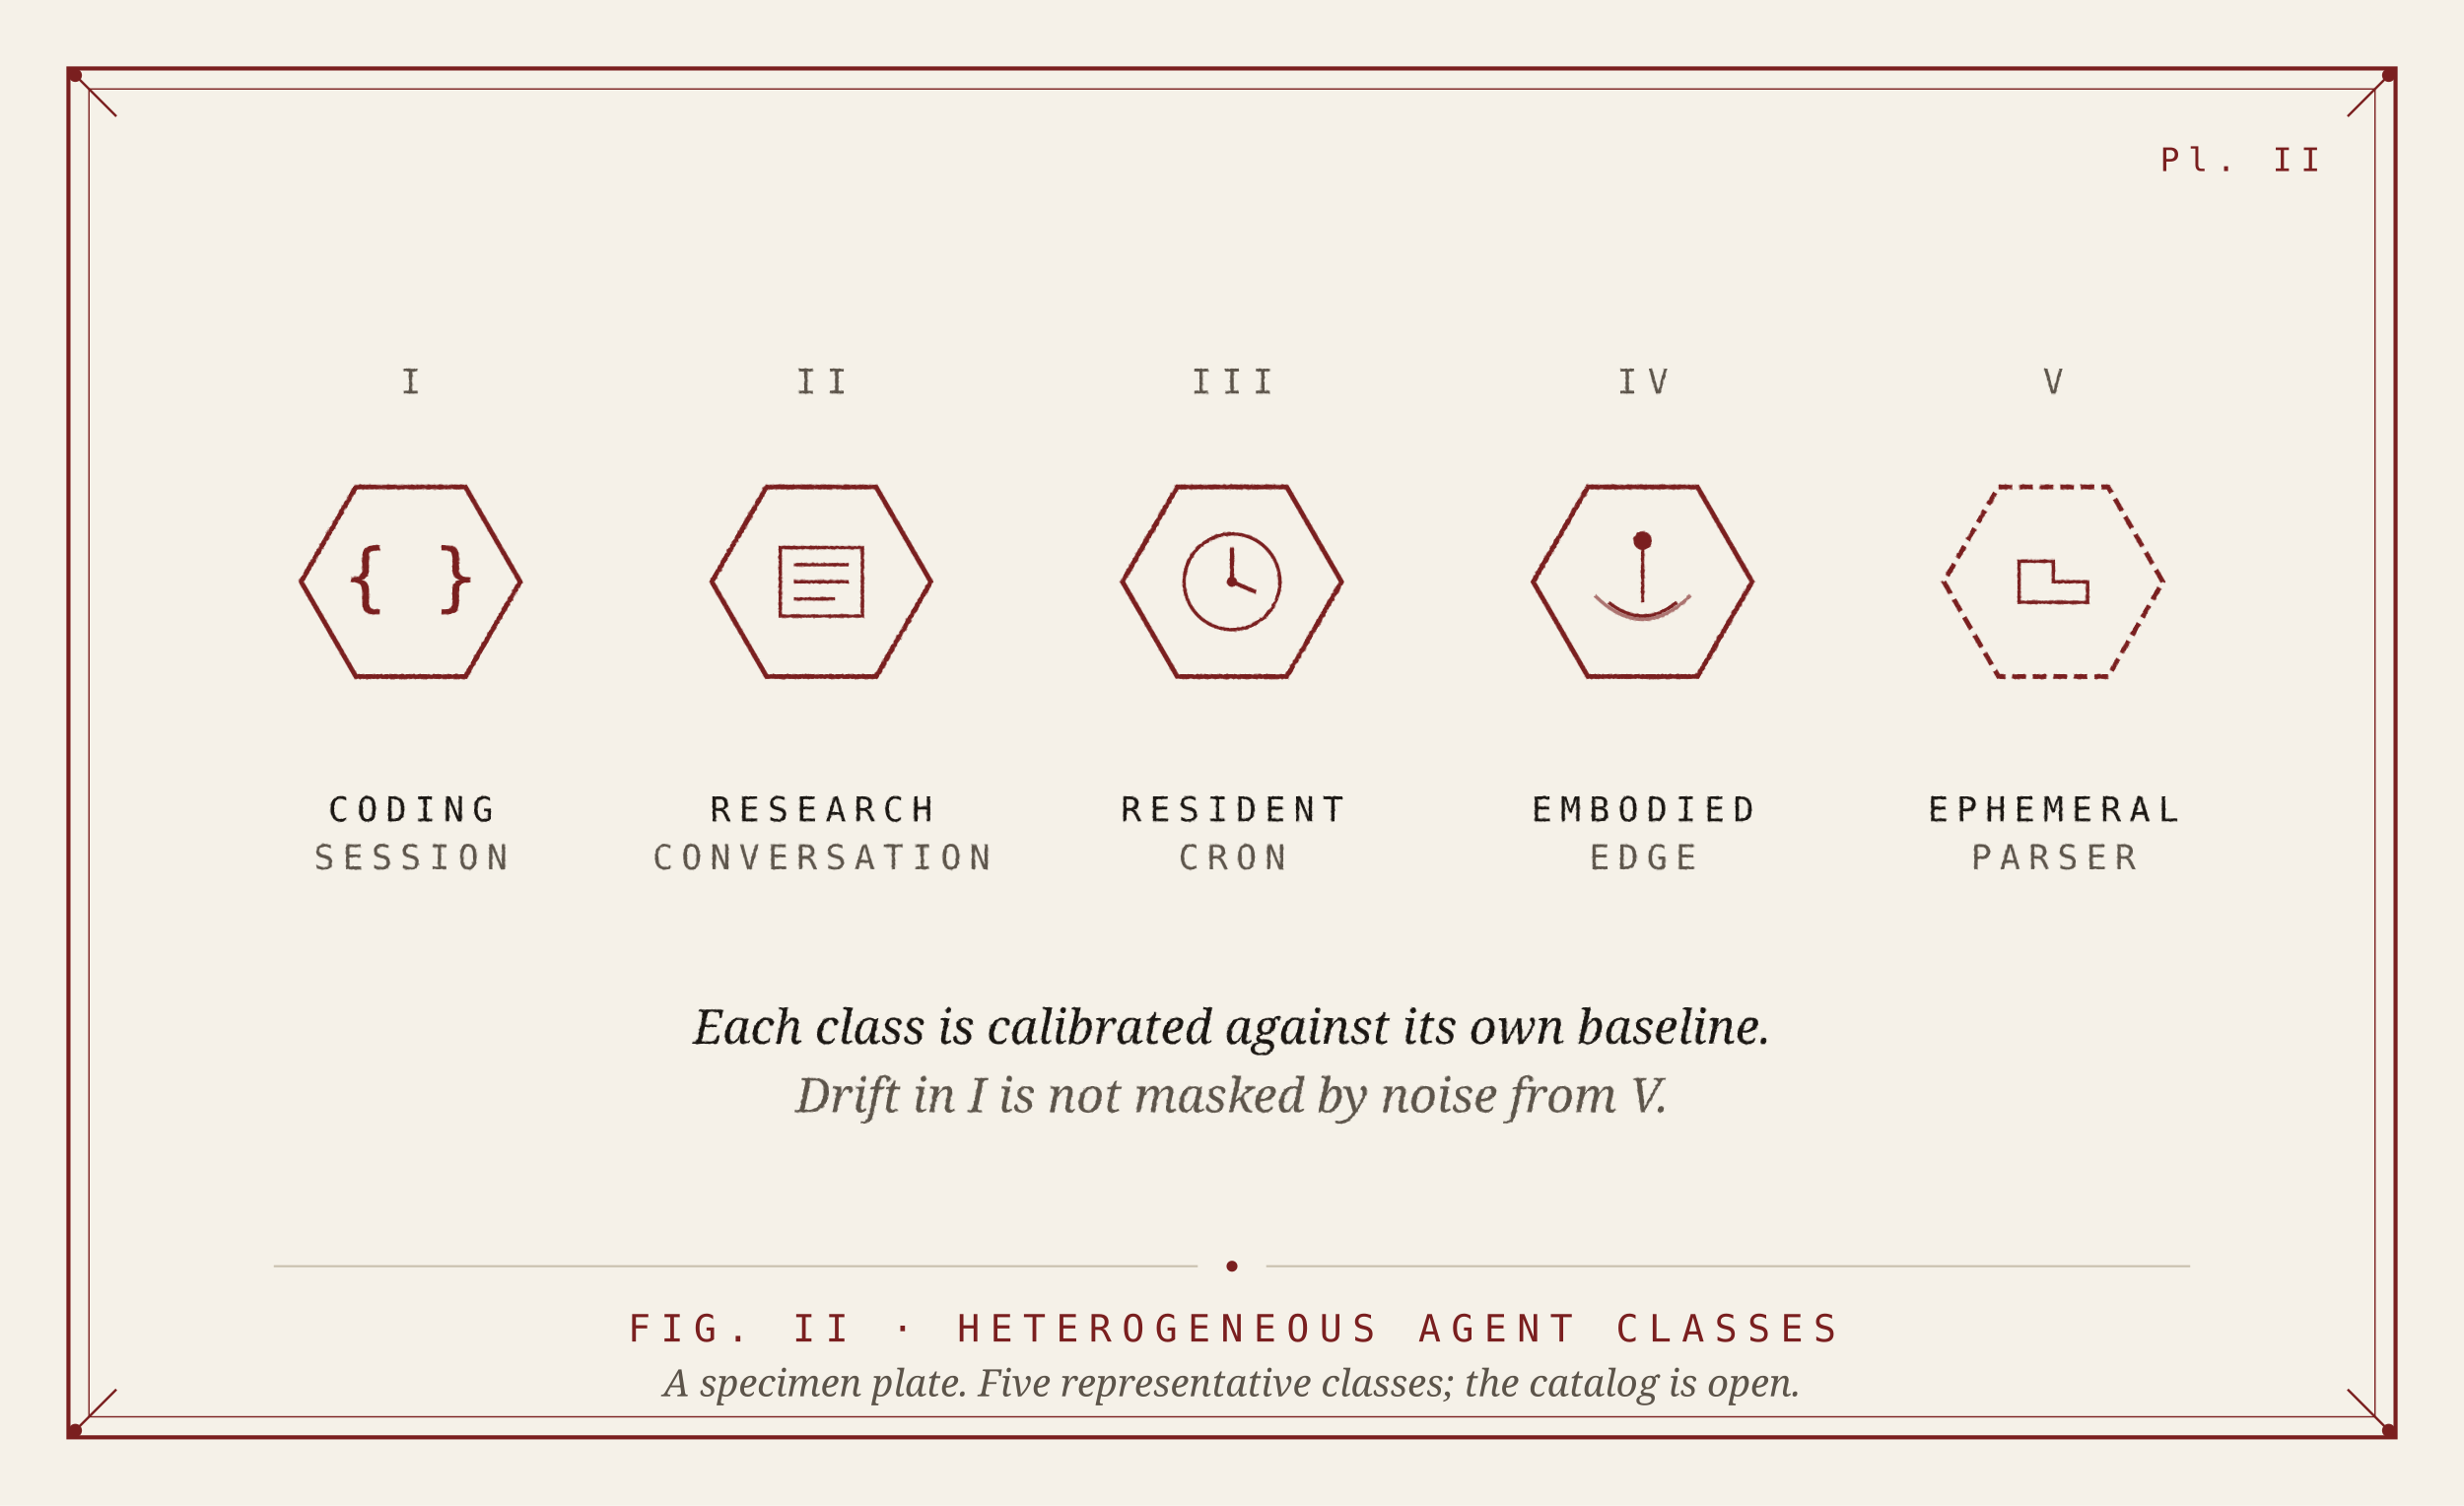
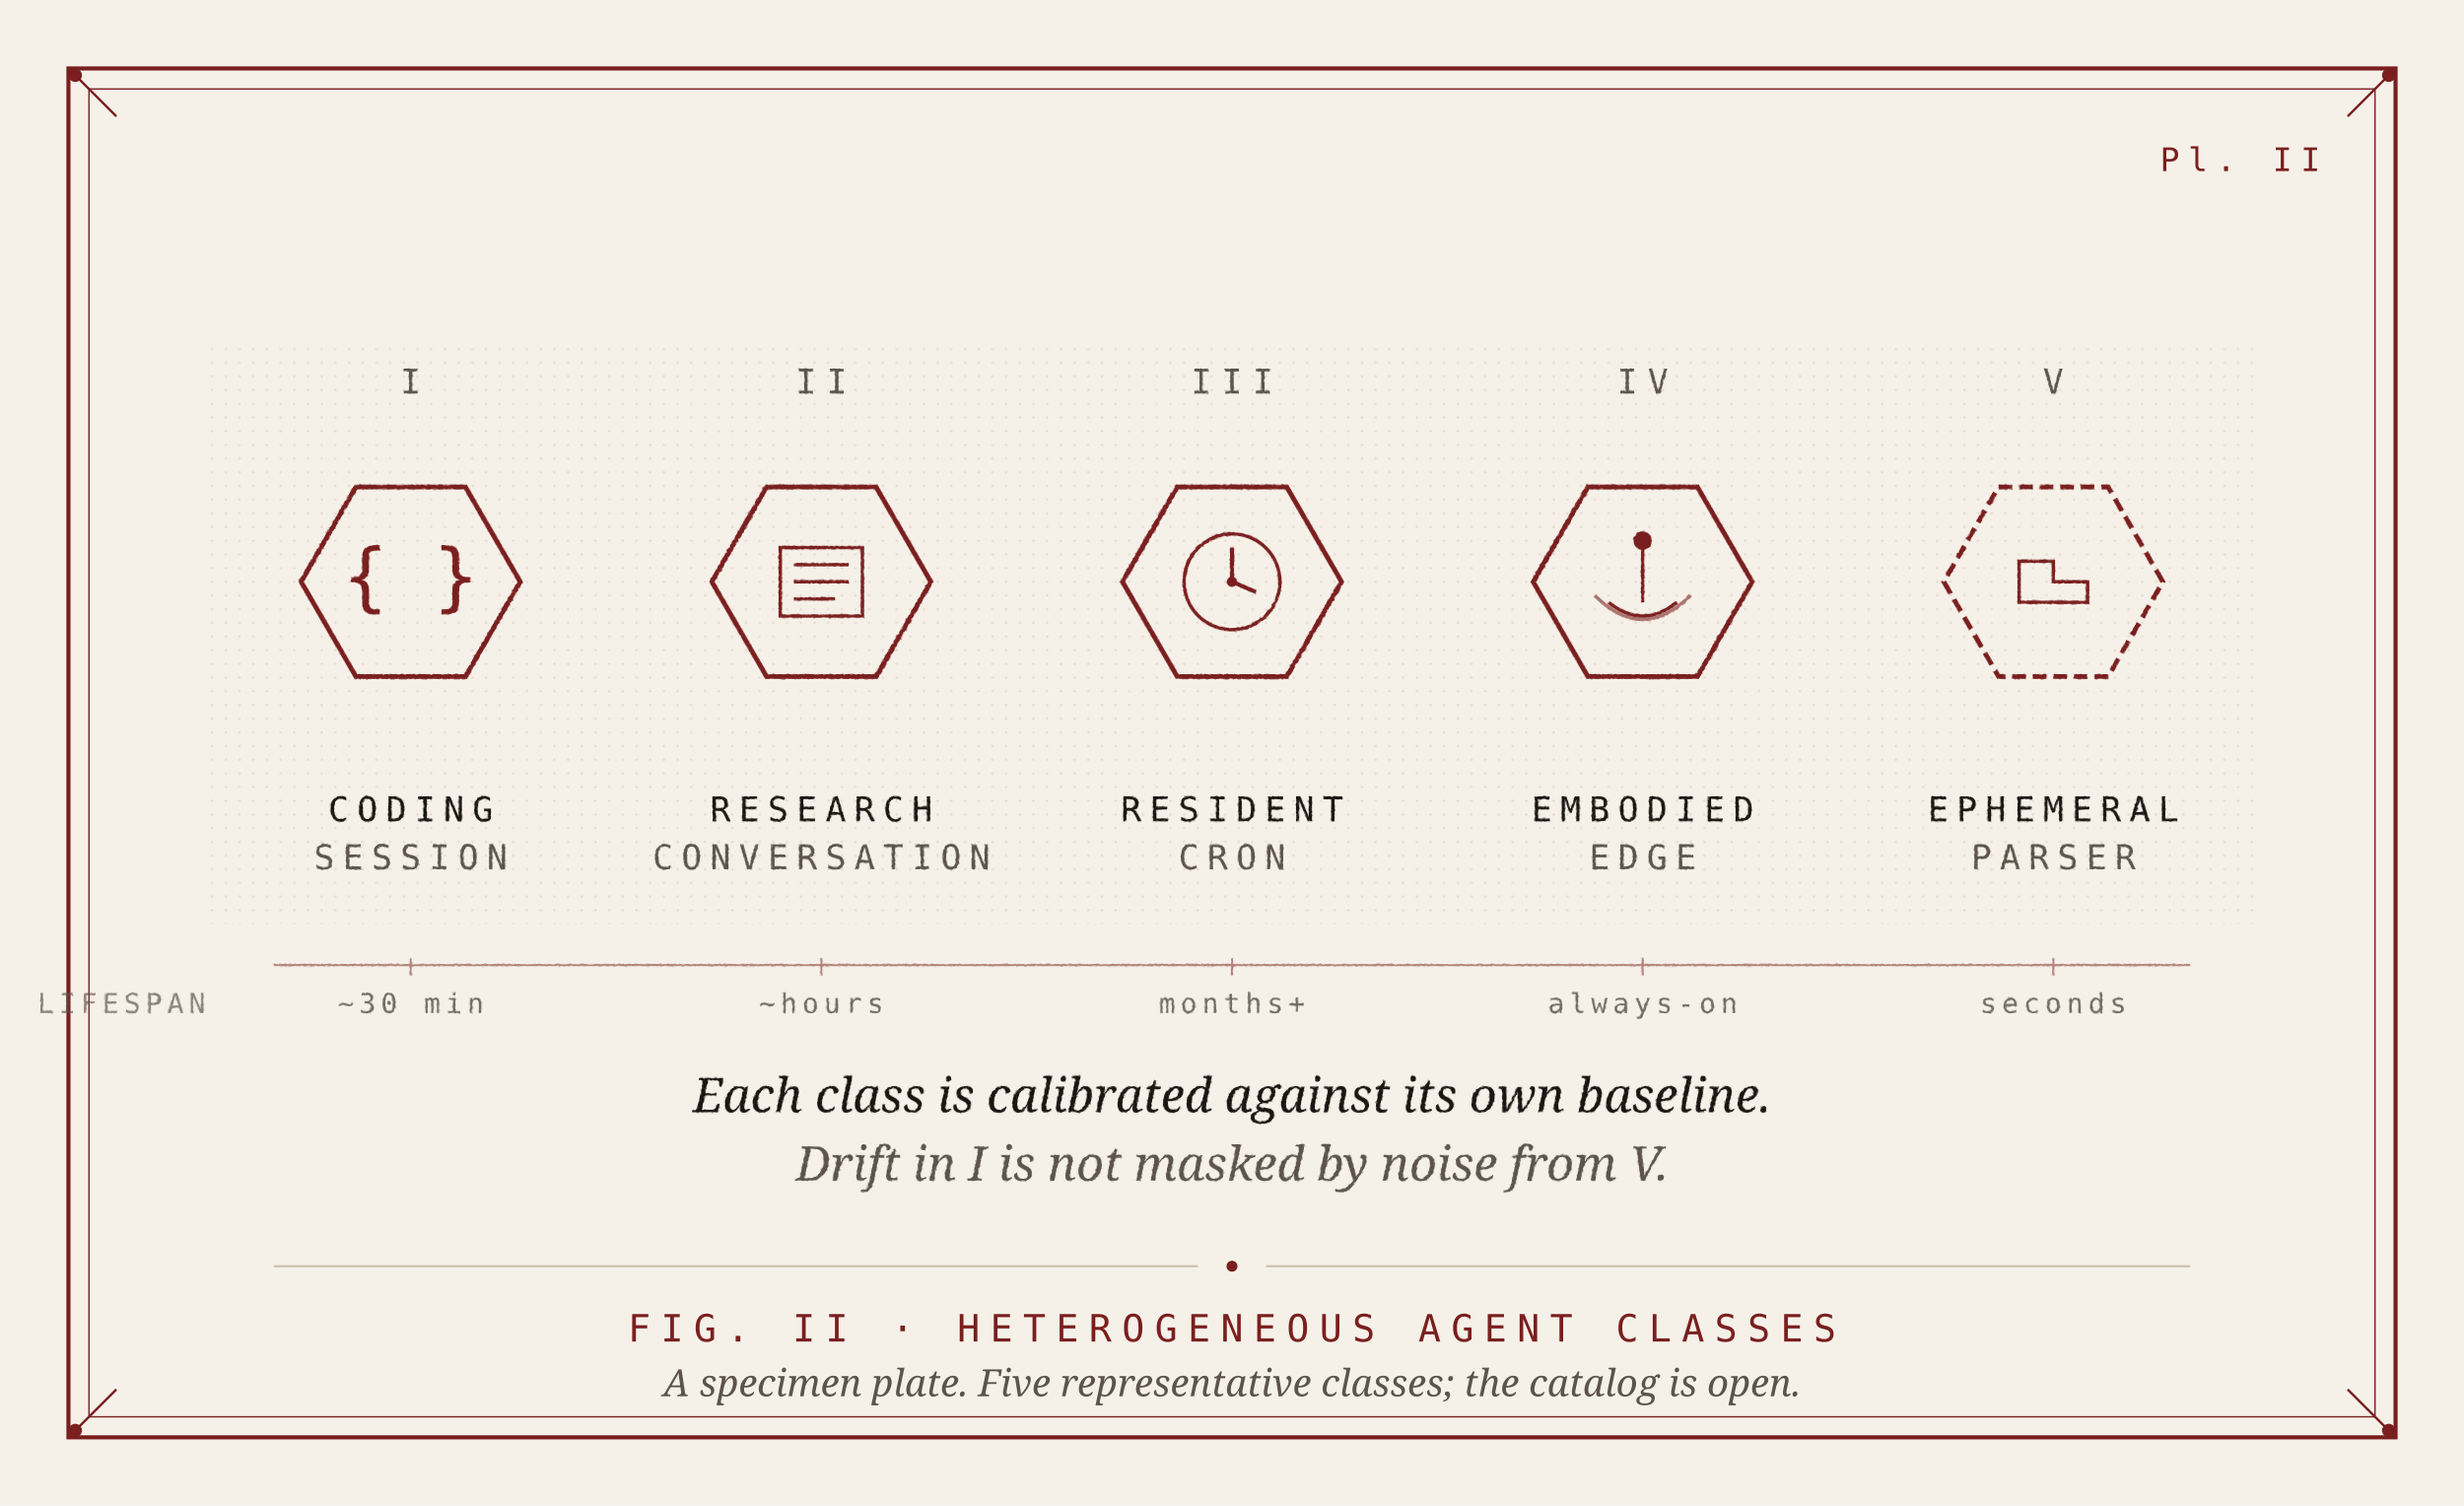
<svg xmlns="http://www.w3.org/2000/svg" viewBox="0 0 720 440" width="720" height="440">
  <defs>
    <filter id="rough2" x="-2%" y="-2%" width="104%" height="104%">
      <feTurbulence type="fractalNoise" baseFrequency="0.95" numOctaves="2" seed="13" result="n" />
      <feDisplacementMap in="SourceGraphic" in2="n" scale="0.5" />
    </filter>
    <polygon id="specHex" points="-16,-27.7 16,-27.7 32,0 16,27.7 -16,27.7 -32,0" />
  </defs>
  <rect width="720" height="440" fill="#F5F1E8" />
  <rect x="20" y="20" width="680" height="400" fill="none" stroke="#7A1F1F" stroke-width="1.2" />
  <rect x="26" y="26" width="668" height="388" fill="none" stroke="#7A1F1F" stroke-width="0.4" />
  <g stroke="#7A1F1F" stroke-width="0.7" fill="#7A1F1F">
    <line x1="20" y1="20" x2="34" y2="34" fill="none" />
    <circle cx="22" cy="22" r="1.6" />
    <line x1="700" y1="20" x2="686" y2="34" fill="none" />
    <circle cx="698" cy="22" r="1.6" />
    <line x1="20" y1="420" x2="34" y2="406" fill="none" />
    <circle cx="22" cy="418" r="1.6" />
    <line x1="700" y1="420" x2="686" y2="406" fill="none" />
    <circle cx="698" cy="418" r="1.6" />
+   </g>
+   <g opacity="0.12">
+     <pattern id="stipple" patternUnits="userSpaceOnUse" width="4" height="4">
+       <circle cx="2" cy="2" r="0.35" fill="#7A1F1F" />
+     </pattern>
+     <rect x="60" y="100" width="600" height="170" fill="url(#stipple)" />
  </g>
  <g filter="url(#rough2)">
    <g transform="translate(120, 170)">
      <use href="#specHex" fill="none" stroke="#7A1F1F" stroke-width="1.4" />
      <text x="0" y="6" text-anchor="middle" font-family="'JetBrains Mono', ui-monospace, monospace" font-size="22" font-weight="500" fill="#7A1F1F">{ }</text>
    </g>
    <g transform="translate(240, 170)">
      <use href="#specHex" fill="none" stroke="#7A1F1F" stroke-width="1.4" />
      <g stroke="#7A1F1F" stroke-width="1" fill="none">
        <rect x="-12" y="-10" width="24" height="20" />
        <line x1="-8" y1="-5" x2="8" y2="-5" />
        <line x1="-8" y1="0" x2="8" y2="0" />
        <line x1="-8" y1="5" x2="4" y2="5" />
      </g>
    </g>
    <g transform="translate(360, 170)">
      <use href="#specHex" fill="none" stroke="#7A1F1F" stroke-width="1.4" />
      <circle cx="0" cy="0" r="14" fill="none" stroke="#7A1F1F" stroke-width="1" />
      <line x1="0" y1="0" x2="0" y2="-10" stroke="#7A1F1F" stroke-width="1.2" />
      <line x1="0" y1="0" x2="7" y2="3" stroke="#7A1F1F" stroke-width="1.2" />
      <circle cx="0" cy="0" r="1.5" fill="#7A1F1F" />
    </g>
    <g transform="translate(480, 170)">
      <use href="#specHex" fill="none" stroke="#7A1F1F" stroke-width="1.4" />
      <g stroke="#7A1F1F" stroke-width="1" fill="none">
        <line x1="0" y1="-12" x2="0" y2="6" />
        <circle cx="0" cy="-12" r="2.2" fill="#7A1F1F" />
        <path d="M -10 6  Q 0 14, 10 6" />
        <path d="M -14 4  Q 0 18, 14 4" opacity="0.6" />
      </g>
    </g>
    <g transform="translate(600, 170)">
      <use href="#specHex" fill="none" stroke="#7A1F1F" stroke-width="1.4" stroke-dasharray="4 2" />
      <g stroke="#7A1F1F" stroke-width="1" fill="none">
        <path d="M -10 -6 L 0 -6 L 0 0 L 10 0 L 10 6 L -10 6 Z" />
      </g>
    </g>
    <g font-family="'JetBrains Mono', ui-monospace, monospace" font-size="10" letter-spacing="3" fill="#5C544A" text-anchor="middle">
      <text x="120" y="115">I</text>
      <text x="240" y="115">II</text>
      <text x="360" y="115">III</text>
      <text x="480" y="115">IV</text>
      <text x="600" y="115">V</text>
    </g>
    <g font-family="'JetBrains Mono', ui-monospace, monospace" font-size="10" letter-spacing="2.4" fill="#1A1612" text-anchor="middle" font-weight="500">
      <text x="120" y="240">CODING</text>
      <text x="120" y="254" fill="#5C544A">SESSION</text>
      <text x="240" y="240">RESEARCH</text>
      <text x="240" y="254" fill="#5C544A">CONVERSATION</text>
      <text x="360" y="240">RESIDENT</text>
      <text x="360" y="254" fill="#5C544A">CRON</text>
      <text x="480" y="240">EMBODIED</text>
      <text x="480" y="254" fill="#5C544A">EDGE</text>
      <text x="600" y="240">EPHEMERAL</text>
      <text x="600" y="254" fill="#5C544A">PARSER</text>
    </g>
-     <text x="360" y="305" font-family="'Fraunces Variable', Georgia, serif" font-size="14" font-style="italic" fill="#1A1612" text-anchor="middle">
+     <g stroke="#7A1F1F" stroke-width="0.6" opacity="0.55">
+       <line x1="80" y1="282" x2="640" y2="282" />
+       <line x1="120" y1="280" x2="120" y2="285" />
+       <line x1="240" y1="280" x2="240" y2="285" />
+       <line x1="360" y1="280" x2="360" y2="285" />
+       <line x1="480" y1="280" x2="480" y2="285" />
+       <line x1="600" y1="280" x2="600" y2="285" />
+     </g>
+     <g font-family="'JetBrains Mono', ui-monospace, monospace" font-size="8" letter-spacing="1.5" fill="#5C544A" text-anchor="middle" opacity="0.85">
+       <text x="120" y="296">~30 min</text>
+       <text x="240" y="296">~hours</text>
+       <text x="360" y="296">months+</text>
+       <text x="480" y="296">always-on</text>
+       <text x="600" y="296">seconds</text>
+     </g>
+     <text x="60" y="296" text-anchor="end" font-family="'JetBrains Mono', ui-monospace, monospace" font-size="8" letter-spacing="1.5" fill="#5C544A" opacity="0.7">
+       LIFESPAN
+     </text>
+     <text x="360" y="325" font-family="'Fraunces Variable', Georgia, serif" font-size="14" font-style="italic" fill="#1A1612" text-anchor="middle">
      Each class is calibrated against its own baseline.
    </text>
-     <text x="360" y="325" font-family="'Fraunces Variable', Georgia, serif" font-size="14" font-style="italic" fill="#5C544A" text-anchor="middle">
+     <text x="360" y="345" font-family="'Fraunces Variable', Georgia, serif" font-size="14" font-style="italic" fill="#5C544A" text-anchor="middle">
      Drift in I is not masked by noise from V.
    </text>
  </g>
  <text x="678" y="50" text-anchor="end" font-family="'JetBrains Mono', ui-monospace, monospace" font-size="9.5" letter-spacing="2.5" fill="#7A1F1F" font-weight="500">Pl. II</text>
  <line x1="80" y1="370" x2="350" y2="370" stroke="#C9C0AE" stroke-width="0.6" />
  <circle cx="360" cy="370" r="1.6" fill="#7A1F1F" />
  <line x1="370" y1="370" x2="640" y2="370" stroke="#C9C0AE" stroke-width="0.6" />
  <text x="360" y="392" font-family="'JetBrains Mono', ui-monospace, monospace" font-size="11" letter-spacing="3" fill="#7A1F1F" text-anchor="middle">
    FIG. II · HETEROGENEOUS AGENT CLASSES
  </text>
  <text x="360" y="408" font-family="'Fraunces Variable', Georgia, serif" font-size="11" font-style="italic" fill="#5C544A" text-anchor="middle">
    A specimen plate. Five representative classes; the catalog is open.
  </text>
</svg>
